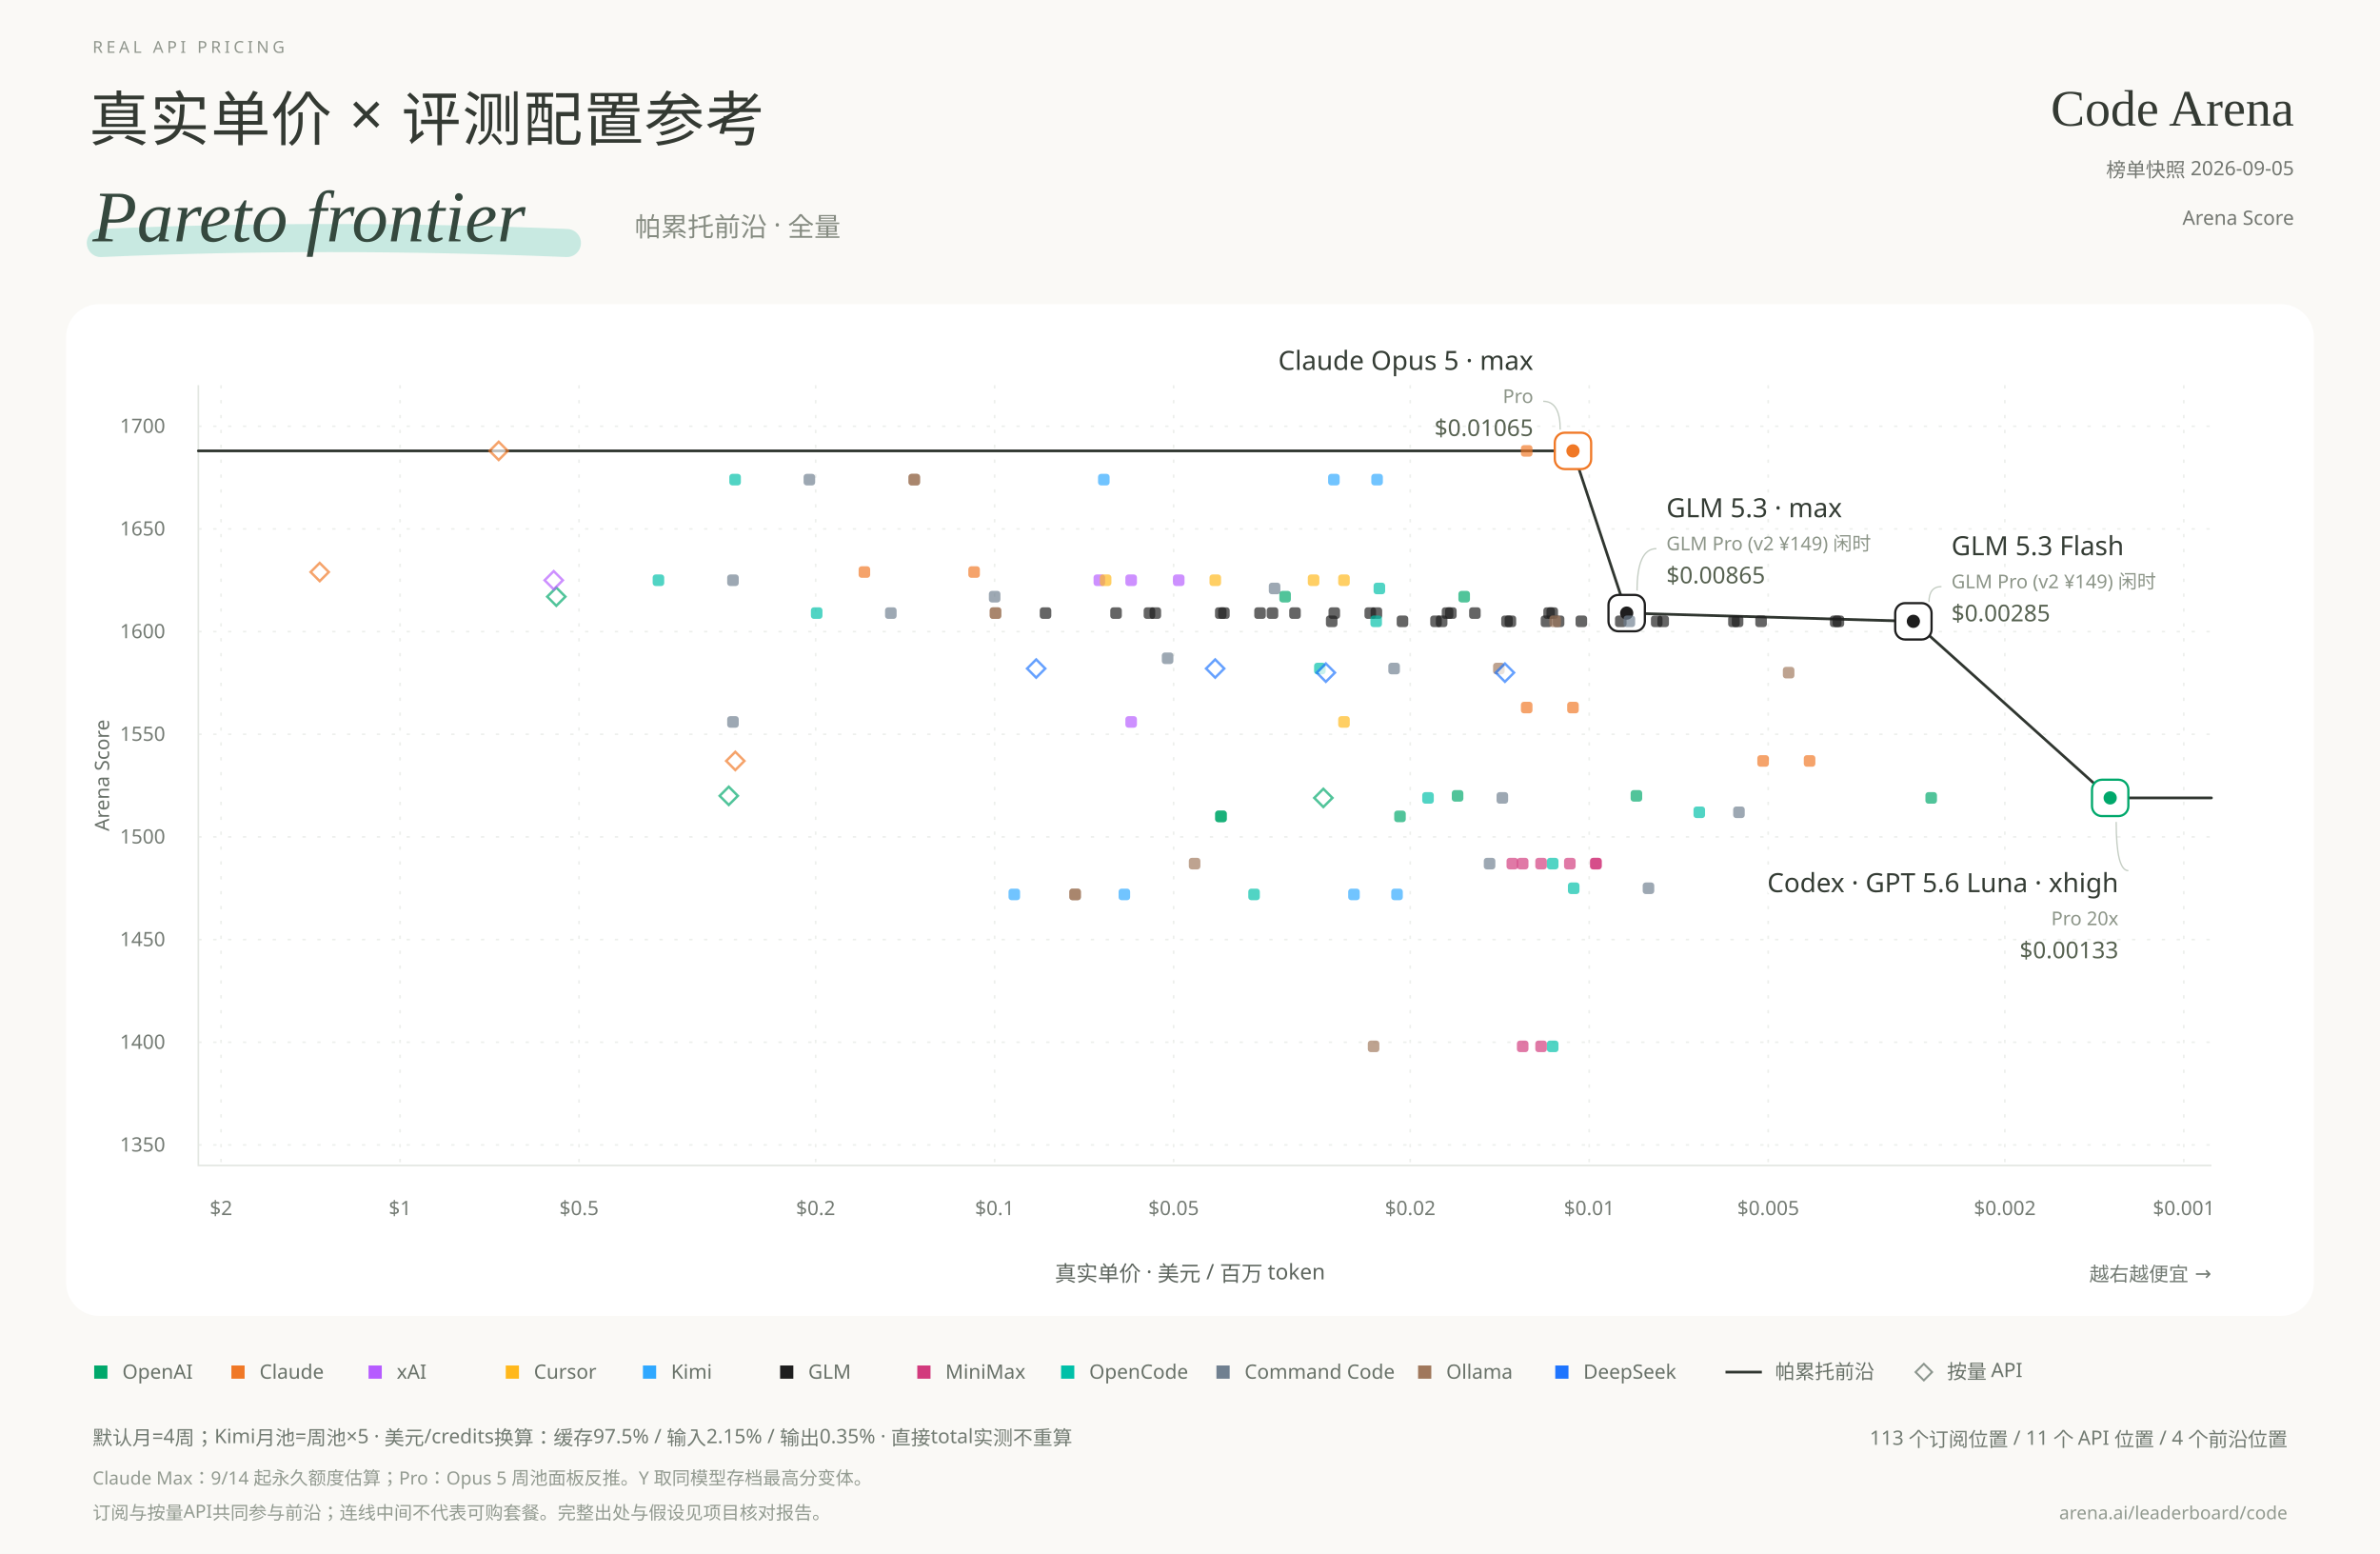
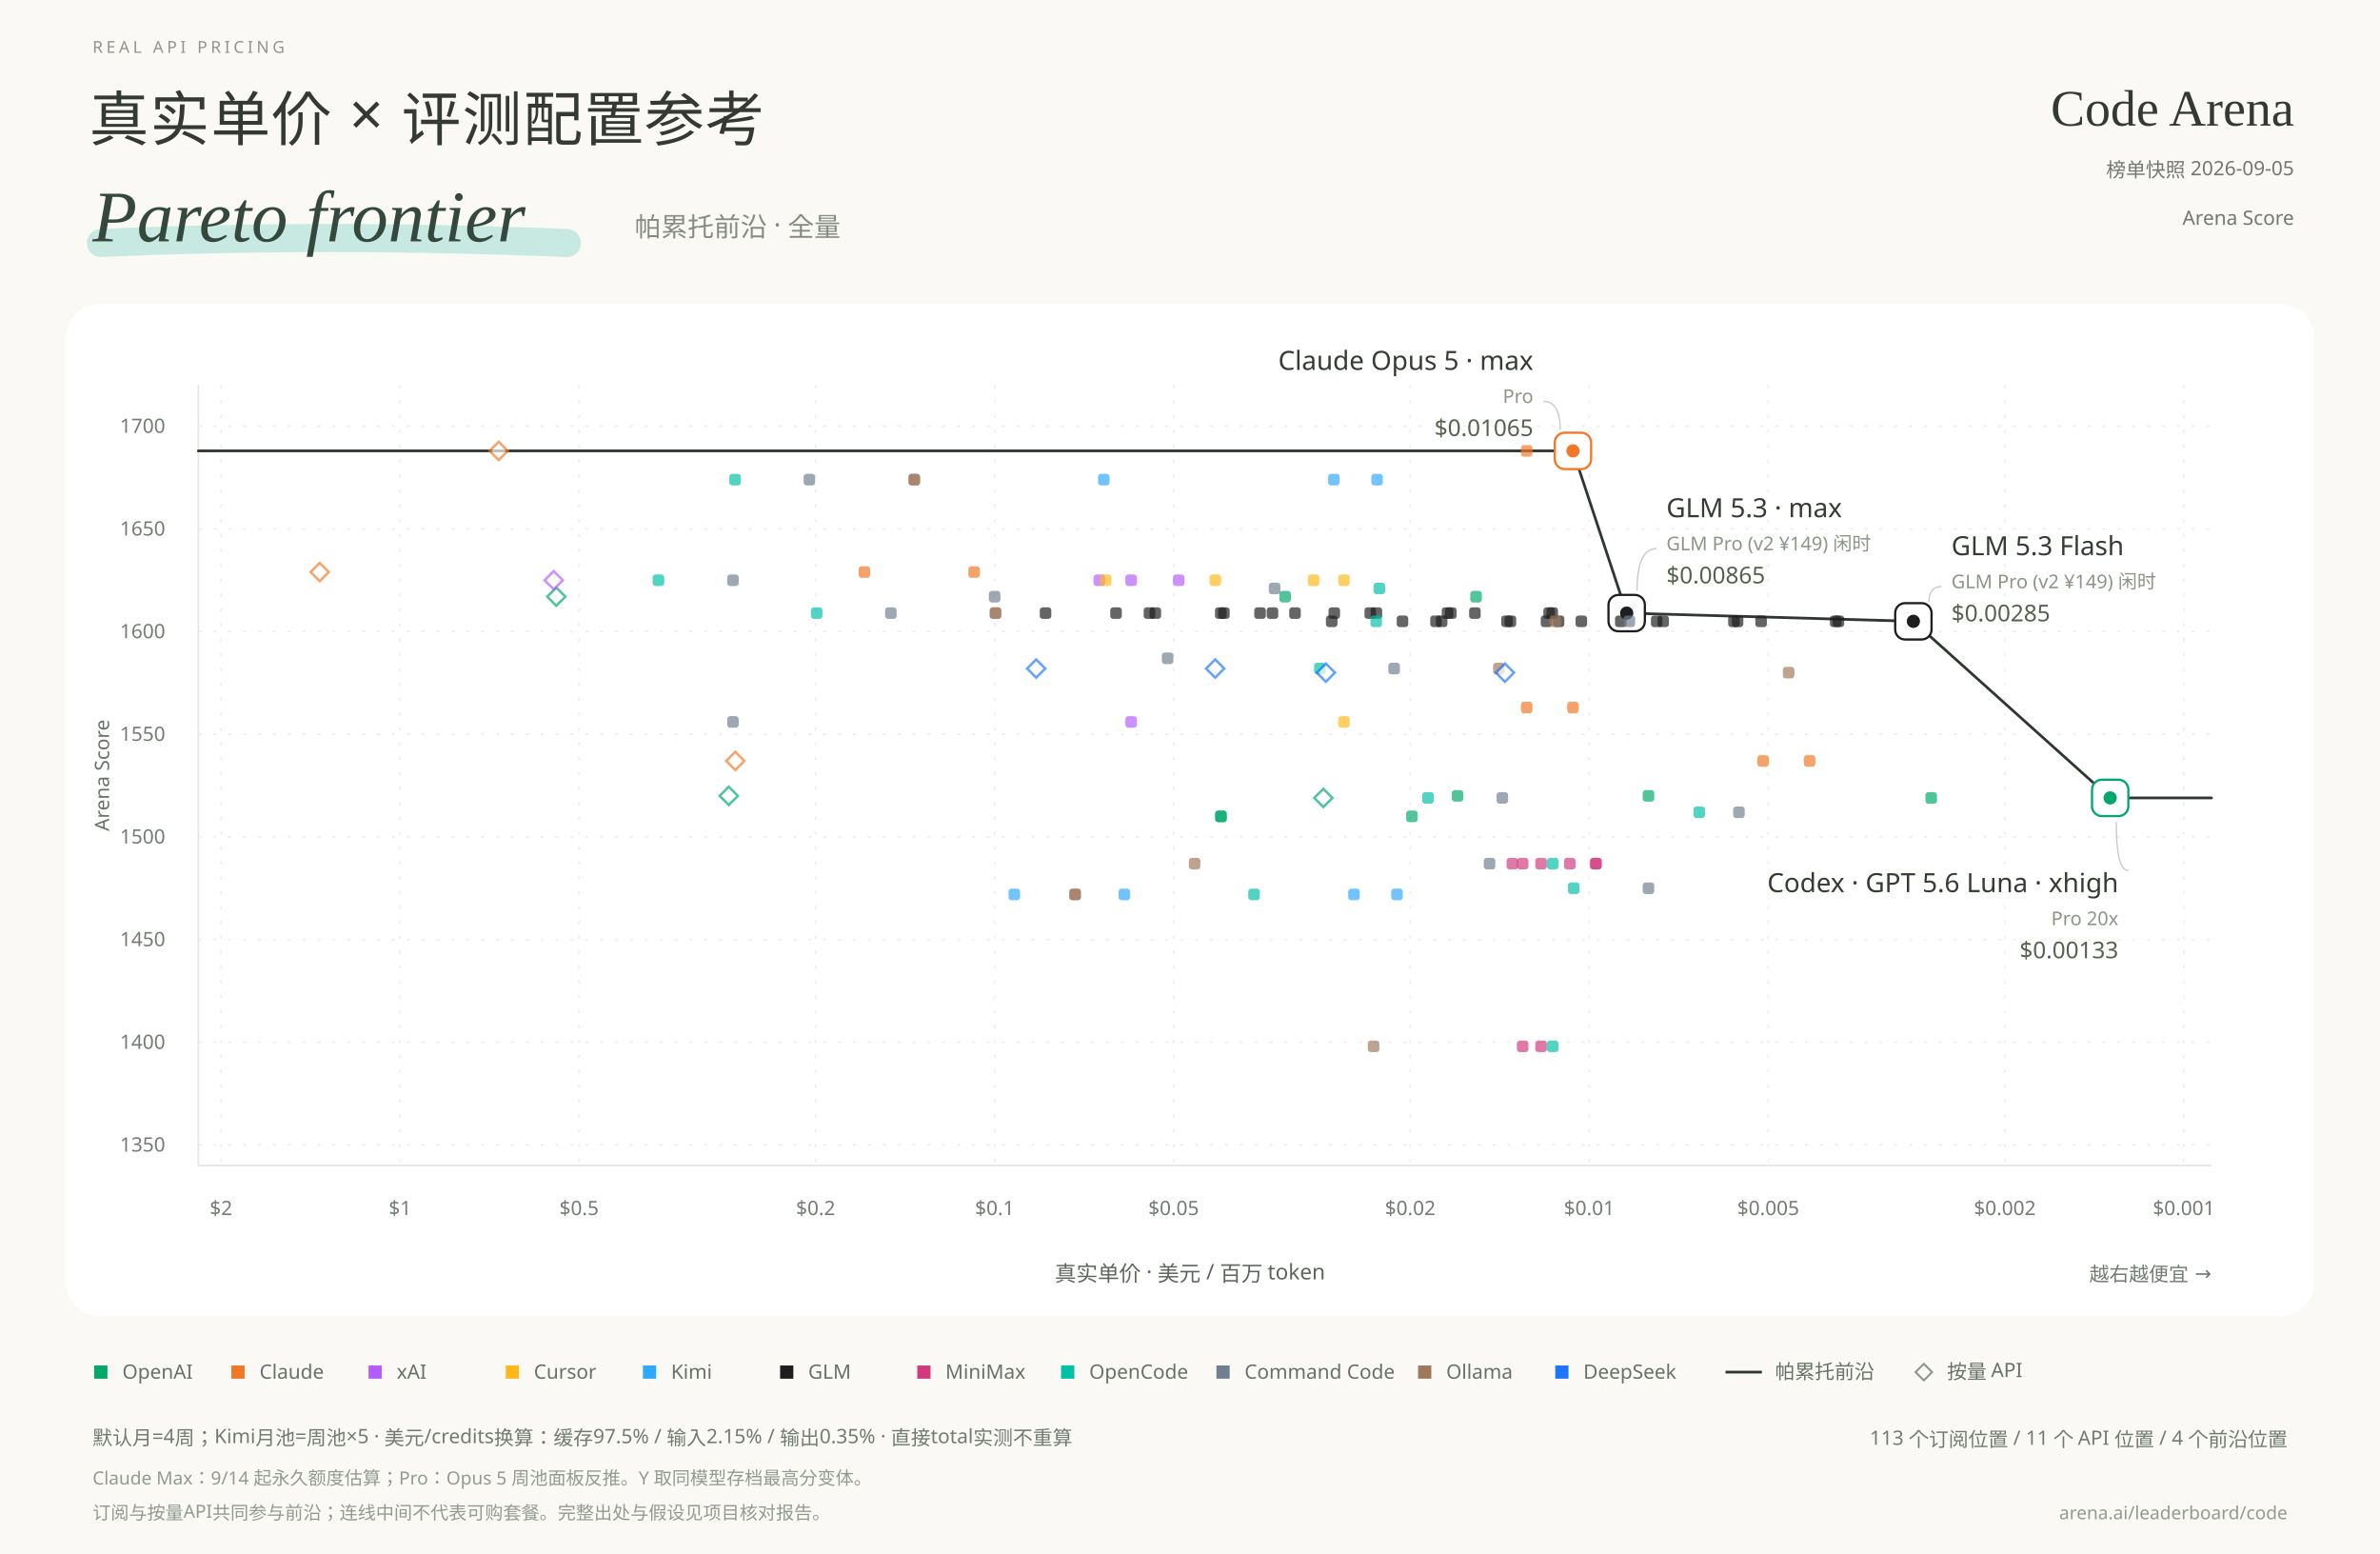
<svg xmlns="http://www.w3.org/2000/svg" width="1440" height="940" viewBox="0 0 1440 940" role="img" aria-labelledby="title desc">
  <style>text{font-family:"Microsoft YaHei","Segoe UI",sans-serif} .serif{font-family:"Times New Roman",serif} .number{font-family:"Segoe UI",sans-serif;font-variant-numeric:tabular-nums} .label-name{paint-order:stroke;stroke:#fff;stroke-width:5px;stroke-linejoin:round} .point:hover{opacity:1}</style>
  <rect width="1440" height="940" fill="#FAF9F6" />
  <text x="56.000" y="32.000" font-size="10" fill="#90968D" text-anchor="start" font-weight="400" letter-spacing="2.1">REAL API PRICING</text>
  <text x="54.000" y="85.000" font-size="36" fill="#343A33" text-anchor="start" font-weight="300" letter-spacing=".8">真实单价 × 评测配置参考</text>
  <path d="M61 147 Q197 141 343 147" stroke="#9FDDD0" stroke-width="17" stroke-linecap="round" opacity=".55" fill="none" />
  <text x="56.000" y="146.000" font-size="44" fill="#35483E" text-anchor="start" font-weight="400" class="serif" font-style="italic">Pareto frontier</text>
  <text x="384.000" y="143.000" font-size="16" fill="#858B81" text-anchor="start" font-weight="300">帕累托前沿 · 全量</text>
  <text x="1388.000" y="76.000" font-size="31" fill="#343A33" text-anchor="end" font-weight="400" class="serif">Code Arena</text>
  <text x="1388.000" y="107.000" font-size="12" fill="#737771" text-anchor="end" font-weight="400">榜单快照  2026-09-05</text>
  <text x="1388.000" y="136.000" font-size="12" fill="#737771" text-anchor="end" font-weight="400">Arena Score</text>
  <rect x="40" y="184" width="1360" height="612" rx="20" fill="#FFFFFF" />
  <path d="M1321.304 233V705" stroke="#E8EBE7" stroke-dasharray="2 7" opacity=".8" />
  <text x="1321.304" y="735.000" font-size="12" fill="#747B74" text-anchor="middle" font-weight="400" class="number">$0.001</text>
  <path d="M1213.008 233V705" stroke="#E8EBE7" stroke-dasharray="2 7" opacity=".8" />
  <text x="1213.008" y="735.000" font-size="12" fill="#747B74" text-anchor="middle" font-weight="400" class="number">$0.002</text>
  <path d="M1069.848 233V705" stroke="#E8EBE7" stroke-dasharray="2 7" opacity=".8" />
  <text x="1069.848" y="735.000" font-size="12" fill="#747B74" text-anchor="middle" font-weight="400" class="number">$0.005</text>
  <path d="M961.552 233V705" stroke="#E8EBE7" stroke-dasharray="2 7" opacity=".8" />
  <text x="961.552" y="735.000" font-size="12" fill="#747B74" text-anchor="middle" font-weight="400" class="number">$0.01</text>
  <path d="M853.255 233V705" stroke="#E8EBE7" stroke-dasharray="2 7" opacity=".8" />
  <text x="853.255" y="735.000" font-size="12" fill="#747B74" text-anchor="middle" font-weight="400" class="number">$0.02</text>
  <path d="M710.095 233V705" stroke="#E8EBE7" stroke-dasharray="2 7" opacity=".8" />
  <text x="710.095" y="735.000" font-size="12" fill="#747B74" text-anchor="middle" font-weight="400" class="number">$0.05</text>
  <path d="M601.799 233V705" stroke="#E8EBE7" stroke-dasharray="2 7" opacity=".8" />
  <text x="601.799" y="735.000" font-size="12" fill="#747B74" text-anchor="middle" font-weight="400" class="number">$0.1</text>
  <path d="M493.503 233V705" stroke="#E8EBE7" stroke-dasharray="2 7" opacity=".8" />
  <text x="493.503" y="735.000" font-size="12" fill="#747B74" text-anchor="middle" font-weight="400" class="number">$0.2</text>
  <path d="M350.343 233V705" stroke="#E8EBE7" stroke-dasharray="2 7" opacity=".8" />
  <text x="350.343" y="735.000" font-size="12" fill="#747B74" text-anchor="middle" font-weight="400" class="number">$0.5</text>
  <path d="M242.047 233V705" stroke="#E8EBE7" stroke-dasharray="2 7" opacity=".8" />
  <text x="242.047" y="735.000" font-size="12" fill="#747B74" text-anchor="middle" font-weight="400" class="number">$1</text>
  <path d="M133.751 233V705" stroke="#E8EBE7" stroke-dasharray="2 7" opacity=".8" />
  <text x="133.751" y="735.000" font-size="12" fill="#747B74" text-anchor="middle" font-weight="400" class="number">$2</text>
  <path d="M120 692.579H1338" stroke="#E8EBE7" stroke-dasharray="2 7" opacity=".8" />
  <text x="100.000" y="696.579" font-size="12" fill="#747B74" text-anchor="end" font-weight="400" class="number">1350</text>
  <path d="M120 630.474H1338" stroke="#E8EBE7" stroke-dasharray="2 7" opacity=".8" />
  <text x="100.000" y="634.474" font-size="12" fill="#747B74" text-anchor="end" font-weight="400" class="number">1400</text>
  <path d="M120 568.368H1338" stroke="#E8EBE7" stroke-dasharray="2 7" opacity=".8" />
  <text x="100.000" y="572.368" font-size="12" fill="#747B74" text-anchor="end" font-weight="400" class="number">1450</text>
  <path d="M120 506.263H1338" stroke="#E8EBE7" stroke-dasharray="2 7" opacity=".8" />
  <text x="100.000" y="510.263" font-size="12" fill="#747B74" text-anchor="end" font-weight="400" class="number">1500</text>
  <path d="M120 444.158H1338" stroke="#E8EBE7" stroke-dasharray="2 7" opacity=".8" />
  <text x="100.000" y="448.158" font-size="12" fill="#747B74" text-anchor="end" font-weight="400" class="number">1550</text>
  <path d="M120 382.053H1338" stroke="#E8EBE7" stroke-dasharray="2 7" opacity=".8" />
  <text x="100.000" y="386.053" font-size="12" fill="#747B74" text-anchor="end" font-weight="400" class="number">1600</text>
  <path d="M120 319.947H1338" stroke="#E8EBE7" stroke-dasharray="2 7" opacity=".8" />
  <text x="100.000" y="323.947" font-size="12" fill="#747B74" text-anchor="end" font-weight="400" class="number">1650</text>
  <path d="M120 257.842H1338" stroke="#E8EBE7" stroke-dasharray="2 7" opacity=".8" />
  <text x="100.000" y="261.842" font-size="12" fill="#747B74" text-anchor="end" font-weight="400" class="number">1700</text>
  <path d="M120 233V705H1338" fill="none" stroke="#E3E7E2" />
  <text x="66.000" y="469.000" font-size="12" fill="#697169" text-anchor="middle" font-weight="400" transform="rotate(-90 66 469.0)">Arena Score</text>
  <text x="720.000" y="775.000" font-size="13" fill="#5D655E" text-anchor="middle" font-weight="400">真实单价 · 美元 / 百万 token</text>
  <text x="1338.000" y="775.000" font-size="12" fill="#737B74" text-anchor="end" font-weight="400">越右越便宜 →</text>
  <path id="frontier" d="M120.000,272.747 L951.712,272.747 L984.210,370.874 L1157.672,375.842 L1276.748,482.663 L1338.000,482.663" fill="none" stroke="#303630" stroke-width="1.65" stroke-linecap="round" stroke-linejoin="round" />
  <g class="point" data-billing="subscription" data-frontier="false" data-price="0.03247" data-score="1617" data-x="777.545" data-y="360.937" transform="translate(777.545 360.937)">
    <rect x="-3.5" y="-3.5" width="7" height="7" rx="1.8" fill="#00A86B" opacity=".68" />
  </g>
-   <g class="point" data-billing="subscription" data-frontier="false" data-price="0.01623" data-score="1617" data-x="885.889" data-y="360.937" transform="translate(885.889 360.937)">
+   <g class="point" data-billing="subscription" data-frontier="false" data-price="0.0155" data-score="1617" data-x="893.079" data-y="360.937" transform="translate(893.079 360.937)">
    <rect x="-3.5" y="-3.5" width="7" height="7" rx="1.8" fill="#00A86B" opacity=".68" />
  </g>
  <g class="point" data-billing="subscription" data-frontier="false" data-price="0.00266" data-score="1519" data-x="1168.452" data-y="482.663" transform="translate(1168.452 482.663)">
    <rect x="-3.5" y="-3.5" width="7" height="7" rx="1.8" fill="#00A86B" opacity=".68" />
  </g>
  <g class="point" data-billing="subscription" data-frontier="true" data-price="0.00133" data-score="1519" data-x="1276.748" data-y="482.663" transform="translate(1276.748 482.663)">
    <rect x="-11" y="-11" width="22" height="22" rx="6" fill="#FFF" stroke="#00A86B" stroke-width="1.35" />
    <circle r="4" fill="#00A86B" />
  </g>
  <g class="point" data-billing="subscription" data-frontier="true" data-price="0.01065" data-score="1688" data-x="951.712" data-y="272.747" transform="translate(951.712 272.747)">
    <rect x="-11" y="-11" width="22" height="22" rx="6" fill="#FFF" stroke="#F07826" stroke-width="1.35" />
    <circle r="4" fill="#F07826" />
  </g>
  <g class="point" data-billing="subscription" data-frontier="false" data-price="0.01274" data-score="1688" data-x="923.717" data-y="272.747" transform="translate(923.717 272.747)">
    <rect x="-3.5" y="-3.5" width="7" height="7" rx="1.8" fill="#F07826" opacity=".68" />
  </g>
  <g class="point" data-billing="subscription" data-frontier="false" data-price="0.05894" data-score="1625" data-x="684.395" data-y="351.000" transform="translate(684.395 351.000)">
    <rect x="-3.5" y="-3.5" width="7" height="7" rx="1.8" fill="#B65CFF" opacity=".68" />
  </g>
  <g class="point" data-billing="subscription" data-frontier="false" data-price="0.04902" data-score="1625" data-x="713.188" data-y="351.000" transform="translate(713.188 351.000)">
    <rect x="-3.5" y="-3.5" width="7" height="7" rx="1.8" fill="#B65CFF" opacity=".68" />
  </g>
  <g class="point" data-billing="subscription" data-frontier="false" data-price="0.06667" data-score="1625" data-x="665.141" data-y="351.000" transform="translate(665.141 351.000)">
    <rect x="-3.5" y="-3.5" width="7" height="7" rx="1.8" fill="#B65CFF" opacity=".68" />
  </g>
  <g class="point" data-billing="subscription" data-frontier="false" data-price="0.02585" data-score="1625" data-x="813.168" data-y="351.000" transform="translate(813.168 351.000)">
    <rect x="-3.5" y="-3.5" width="7" height="7" rx="1.8" fill="#FFB81C" opacity=".68" />
  </g>
  <g class="point" data-billing="subscription" data-frontier="false" data-price="0.06506" data-score="1625" data-x="668.960" data-y="351.000" transform="translate(668.960 351.000)">
    <rect x="-3.5" y="-3.5" width="7" height="7" rx="1.8" fill="#FFB81C" opacity=".68" />
  </g>
  <g class="point" data-billing="subscription" data-frontier="false" data-price="0.04255" data-score="1625" data-x="735.303" data-y="351.000" transform="translate(735.303 351.000)">
    <rect x="-3.5" y="-3.5" width="7" height="7" rx="1.8" fill="#FFB81C" opacity=".68" />
  </g>
  <g class="point" data-billing="subscription" data-frontier="false" data-price="0.02908" data-score="1625" data-x="794.772" data-y="351.000" transform="translate(794.772 351.000)">
    <rect x="-3.5" y="-3.5" width="7" height="7" rx="1.8" fill="#FFB81C" opacity=".68" />
  </g>
  <g class="point" data-billing="subscription" data-frontier="false" data-price="0.02688" data-score="1674" data-x="807.063" data-y="290.137" transform="translate(807.063 290.137)">
    <rect x="-3.5" y="-3.5" width="7" height="7" rx="1.8" fill="#2FA8FF" opacity=".68" />
  </g>
  <g class="point" data-billing="subscription" data-frontier="false" data-price="0.06552" data-score="1674" data-x="667.859" data-y="290.137" transform="translate(667.859 290.137)">
    <rect x="-3.5" y="-3.5" width="7" height="7" rx="1.8" fill="#2FA8FF" opacity=".68" />
  </g>
  <g class="point" data-billing="subscription" data-frontier="false" data-price="0.02274" data-score="1674" data-x="833.195" data-y="290.137" transform="translate(833.195 290.137)">
    <rect x="-3.5" y="-3.5" width="7" height="7" rx="1.8" fill="#2FA8FF" opacity=".68" />
  </g>
  <g class="point" data-billing="subscription" data-frontier="false" data-price="0.02487" data-score="1472" data-x="819.206" data-y="541.042" transform="translate(819.206 541.042)">
    <rect x="-3.5" y="-3.5" width="7" height="7" rx="1.8" fill="#2FA8FF" opacity=".68" />
  </g>
  <g class="point" data-billing="subscription" data-frontier="false" data-price="0.06051" data-score="1472" data-x="680.287" data-y="541.042" transform="translate(680.287 541.042)">
    <rect x="-3.5" y="-3.5" width="7" height="7" rx="1.8" fill="#2FA8FF" opacity=".68" />
  </g>
  <g class="point" data-billing="subscription" data-frontier="false" data-price="0.09267" data-score="1472" data-x="613.693" data-y="541.042" transform="translate(613.693 541.042)">
    <rect x="-3.5" y="-3.5" width="7" height="7" rx="1.8" fill="#2FA8FF" opacity=".68" />
  </g>
  <g class="point" data-billing="subscription" data-frontier="false" data-price="0.02105" data-score="1472" data-x="845.261" data-y="541.042" transform="translate(845.261 541.042)">
    <rect x="-3.5" y="-3.5" width="7" height="7" rx="1.8" fill="#2FA8FF" opacity=".68" />
  </g>
  <g class="point" data-billing="subscription" data-frontier="false" data-price="0.08211" data-score="1609" data-x="632.595" data-y="370.874" transform="translate(632.595 370.874)">
    <rect x="-3.5" y="-3.5" width="7" height="7" rx="1.8" fill="#1E1E1E" opacity=".68" />
  </g>
  <g class="point" data-billing="subscription" data-frontier="false" data-price="0.05491" data-score="1609" data-x="695.460" data-y="370.874" transform="translate(695.460 370.874)">
    <rect x="-3.5" y="-3.5" width="7" height="7" rx="1.8" fill="#1E1E1E" opacity=".68" />
  </g>
  <g class="point" data-billing="subscription" data-frontier="false" data-price="0.04115" data-score="1609" data-x="740.531" data-y="370.874" transform="translate(740.531 370.874)">
    <rect x="-3.5" y="-3.5" width="7" height="7" rx="1.8" fill="#1E1E1E" opacity=".68" />
  </g>
  <g class="point" data-billing="subscription" data-frontier="false" data-price="0.02711" data-score="1605" data-x="805.732" data-y="375.842" transform="translate(805.732 375.842)">
    <rect x="-3.5" y="-3.5" width="7" height="7" rx="1.8" fill="#1E1E1E" opacity=".68" />
  </g>
  <g class="point" data-billing="subscription" data-frontier="false" data-price="0.0181" data-score="1605" data-x="868.851" data-y="375.842" transform="translate(868.851 375.842)">
    <rect x="-3.5" y="-3.5" width="7" height="7" rx="1.8" fill="#1E1E1E" opacity=".68" />
  </g>
  <g class="point" data-billing="subscription" data-frontier="false" data-price="0.01357" data-score="1605" data-x="913.856" data-y="375.842" transform="translate(913.856 375.842)">
    <rect x="-3.5" y="-3.5" width="7" height="7" rx="1.8" fill="#1E1E1E" opacity=".68" />
  </g>
  <g class="point" data-billing="subscription" data-frontier="false" data-price="0.0341" data-score="1609" data-x="769.892" data-y="370.874" transform="translate(769.892 370.874)">
    <rect x="-3.5" y="-3.5" width="7" height="7" rx="1.8" fill="#1E1E1E" opacity=".68" />
  </g>
  <g class="point" data-billing="subscription" data-frontier="false" data-price="0.0228" data-score="1609" data-x="832.784" data-y="370.874" transform="translate(832.784 370.874)">
    <rect x="-3.5" y="-3.5" width="7" height="7" rx="1.8" fill="#1E1E1E" opacity=".68" />
  </g>
  <g class="point" data-billing="subscription" data-frontier="false" data-price="0.01709" data-score="1609" data-x="877.822" data-y="370.874" transform="translate(877.822 370.874)">
    <rect x="-3.5" y="-3.5" width="7" height="7" rx="1.8" fill="#1E1E1E" opacity=".68" />
  </g>
  <g class="point" data-billing="subscription" data-frontier="false" data-price="0.01126" data-score="1605" data-x="943.010" data-y="375.842" transform="translate(943.010 375.842)">
    <rect x="-3.5" y="-3.5" width="7" height="7" rx="1.8" fill="#1E1E1E" opacity=".68" />
  </g>
  <g class="point" data-billing="subscription" data-frontier="false" data-price="0.00751" data-score="1605" data-x="1006.290" data-y="375.842" transform="translate(1006.290 375.842)">
    <rect x="-3.5" y="-3.5" width="7" height="7" rx="1.8" fill="#1E1E1E" opacity=".68" />
  </g>
  <g class="point" data-billing="subscription" data-frontier="false" data-price="0.00563" data-score="1605" data-x="1051.307" data-y="375.842" transform="translate(1051.307 375.842)">
    <rect x="-3.5" y="-3.5" width="7" height="7" rx="1.8" fill="#1E1E1E" opacity=".68" />
  </g>
  <g class="point" data-billing="subscription" data-frontier="false" data-price="0.06249" data-score="1609" data-x="675.257" data-y="370.874" transform="translate(675.257 370.874)">
    <rect x="-3.5" y="-3.5" width="7" height="7" rx="1.8" fill="#1E1E1E" opacity=".68" />
  </g>
  <g class="point" data-billing="subscription" data-frontier="false" data-price="0.04166" data-score="1609" data-x="738.606" data-y="370.874" transform="translate(738.606 370.874)">
    <rect x="-3.5" y="-3.5" width="7" height="7" rx="1.8" fill="#1E1E1E" opacity=".68" />
  </g>
  <g class="point" data-billing="subscription" data-frontier="false" data-price="0.03125" data-score="1609" data-x="783.528" data-y="370.874" transform="translate(783.528 370.874)">
    <rect x="-3.5" y="-3.5" width="7" height="7" rx="1.8" fill="#1E1E1E" opacity=".68" />
  </g>
  <g class="point" data-billing="subscription" data-frontier="false" data-price="0.02061" data-score="1605" data-x="848.561" data-y="375.842" transform="translate(848.561 375.842)">
    <rect x="-3.5" y="-3.5" width="7" height="7" rx="1.8" fill="#1E1E1E" opacity=".68" />
  </g>
  <g class="point" data-billing="subscription" data-frontier="false" data-price="0.01375" data-score="1605" data-x="911.797" data-y="375.842" transform="translate(911.797 375.842)">
    <rect x="-3.5" y="-3.5" width="7" height="7" rx="1.8" fill="#1E1E1E" opacity=".68" />
  </g>
  <g class="point" data-billing="subscription" data-frontier="false" data-price="0.01031" data-score="1605" data-x="956.782" data-y="375.842" transform="translate(956.782 375.842)">
    <rect x="-3.5" y="-3.5" width="7" height="7" rx="1.8" fill="#1E1E1E" opacity=".68" />
  </g>
  <g class="point" data-billing="subscription" data-frontier="false" data-price="0.01731" data-score="1609" data-x="875.824" data-y="370.874" transform="translate(875.824 370.874)">
    <rect x="-3.5" y="-3.5" width="7" height="7" rx="1.8" fill="#1E1E1E" opacity=".68" />
  </g>
  <g class="point" data-billing="subscription" data-frontier="false" data-price="0.01154" data-score="1609" data-x="939.173" data-y="370.874" transform="translate(939.173 370.874)">
    <rect x="-3.5" y="-3.5" width="7" height="7" rx="1.8" fill="#1E1E1E" opacity=".68" />
  </g>
  <g class="point" data-billing="subscription" data-frontier="true" data-price="0.00865" data-score="1609" data-x="984.210" data-y="370.874" transform="translate(984.210 370.874)">
    <rect x="-11" y="-11" width="22" height="22" rx="6" fill="#FFF" stroke="#1E1E1E" stroke-width="1.35" />
    <circle r="4" fill="#1E1E1E" />
  </g>
  <g class="point" data-billing="subscription" data-frontier="false" data-price="0.00571" data-score="1605" data-x="1049.102" data-y="375.842" transform="translate(1049.102 375.842)">
    <rect x="-3.5" y="-3.5" width="7" height="7" rx="1.8" fill="#1E1E1E" opacity=".68" />
  </g>
  <g class="point" data-billing="subscription" data-frontier="false" data-price="0.00381" data-score="1605" data-x="1112.315" data-y="375.842" transform="translate(1112.315 375.842)">
    <rect x="-3.5" y="-3.5" width="7" height="7" rx="1.8" fill="#1E1E1E" opacity=".68" />
  </g>
  <g class="point" data-billing="subscription" data-frontier="true" data-price="0.00285" data-score="1605" data-x="1157.672" data-y="375.842" transform="translate(1157.672 375.842)">
    <rect x="-11" y="-11" width="22" height="22" rx="6" fill="#FFF" stroke="#1E1E1E" stroke-width="1.35" />
    <circle r="4" fill="#1E1E1E" />
  </g>
  <g class="point" data-billing="subscription" data-frontier="false" data-price="0.05367" data-score="1609" data-x="699.029" data-y="370.874" transform="translate(699.029 370.874)">
    <rect x="-3.5" y="-3.5" width="7" height="7" rx="1.8" fill="#1E1E1E" opacity=".68" />
  </g>
  <g class="point" data-billing="subscription" data-frontier="false" data-price="0.03578" data-score="1609" data-x="762.378" data-y="370.874" transform="translate(762.378 370.874)">
    <rect x="-3.5" y="-3.5" width="7" height="7" rx="1.8" fill="#1E1E1E" opacity=".68" />
  </g>
  <g class="point" data-billing="subscription" data-frontier="false" data-price="0.02684" data-score="1609" data-x="807.296" data-y="370.874" transform="translate(807.296 370.874)">
    <rect x="-3.5" y="-3.5" width="7" height="7" rx="1.8" fill="#1E1E1E" opacity=".68" />
  </g>
  <g class="point" data-billing="subscription" data-frontier="false" data-price="0.01771" data-score="1605" data-x="872.254" data-y="375.842" transform="translate(872.254 375.842)">
    <rect x="-3.5" y="-3.5" width="7" height="7" rx="1.8" fill="#1E1E1E" opacity=".68" />
  </g>
  <g class="point" data-billing="subscription" data-frontier="false" data-price="0.0118" data-score="1605" data-x="935.692" data-y="375.842" transform="translate(935.692 375.842)">
    <rect x="-3.5" y="-3.5" width="7" height="7" rx="1.8" fill="#1E1E1E" opacity=".68" />
  </g>
  <g class="point" data-billing="subscription" data-frontier="false" data-price="0.00885" data-score="1605" data-x="980.639" data-y="375.842" transform="translate(980.639 375.842)">
    <rect x="-3.5" y="-3.5" width="7" height="7" rx="1.8" fill="#1E1E1E" opacity=".68" />
  </g>
  <g class="point" data-billing="subscription" data-frontier="false" data-price="0.02335" data-score="1609" data-x="829.059" data-y="370.874" transform="translate(829.059 370.874)">
    <rect x="-3.5" y="-3.5" width="7" height="7" rx="1.8" fill="#1E1E1E" opacity=".68" />
  </g>
  <g class="point" data-billing="subscription" data-frontier="false" data-price="0.01557" data-score="1609" data-x="892.375" data-y="370.874" transform="translate(892.375 370.874)">
    <rect x="-3.5" y="-3.5" width="7" height="7" rx="1.8" fill="#1E1E1E" opacity=".68" />
  </g>
  <g class="point" data-billing="subscription" data-frontier="false" data-price="0.01168" data-score="1609" data-x="937.289" data-y="370.874" transform="translate(937.289 370.874)">
    <rect x="-3.5" y="-3.5" width="7" height="7" rx="1.8" fill="#1E1E1E" opacity=".68" />
  </g>
  <g class="point" data-billing="subscription" data-frontier="false" data-price="0.0077" data-score="1605" data-x="1002.387" data-y="375.842" transform="translate(1002.387 375.842)">
    <rect x="-3.5" y="-3.5" width="7" height="7" rx="1.8" fill="#1E1E1E" opacity=".68" />
  </g>
  <g class="point" data-billing="subscription" data-frontier="false" data-price="0.00514" data-score="1605" data-x="1065.533" data-y="375.842" transform="translate(1065.533 375.842)">
    <rect x="-3.5" y="-3.5" width="7" height="7" rx="1.8" fill="#1E1E1E" opacity=".68" />
  </g>
  <g class="point" data-billing="subscription" data-frontier="false" data-price="0.00385" data-score="1605" data-x="1110.683" data-y="375.842" transform="translate(1110.683 375.842)">
    <rect x="-3.5" y="-3.5" width="7" height="7" rx="1.8" fill="#1E1E1E" opacity=".68" />
  </g>
  <g class="point" data-billing="subscription" data-frontier="false" data-price="0.01205" data-score="1487" data-x="932.416" data-y="522.411" transform="translate(932.416 522.411)">
    <rect x="-3.5" y="-3.5" width="7" height="7" rx="1.8" fill="#D23A7D" opacity=".68" />
  </g>
  <g class="point" data-billing="subscription" data-frontier="false" data-price="0.00975" data-score="1487" data-x="965.507" data-y="522.411" transform="translate(965.507 522.411)">
    <rect x="-3.5" y="-3.5" width="7" height="7" rx="1.8" fill="#D23A7D" opacity=".68" />
  </g>
  <g class="point" data-billing="subscription" data-frontier="false" data-price="0.00974" data-score="1487" data-x="965.667" data-y="522.411" transform="translate(965.667 522.411)">
    <rect x="-3.5" y="-3.5" width="7" height="7" rx="1.8" fill="#D23A7D" opacity=".68" />
  </g>
  <g class="point" data-billing="subscription" data-frontier="false" data-price="0.01294" data-score="1487" data-x="921.283" data-y="522.411" transform="translate(921.283 522.411)">
    <rect x="-3.5" y="-3.5" width="7" height="7" rx="1.8" fill="#D23A7D" opacity=".68" />
  </g>
  <g class="point" data-billing="subscription" data-frontier="false" data-price="0.01078" data-score="1487" data-x="949.817" data-y="522.411" transform="translate(949.817 522.411)">
    <rect x="-3.5" y="-3.5" width="7" height="7" rx="1.8" fill="#D23A7D" opacity=".68" />
  </g>
  <g class="point" data-billing="subscription" data-frontier="false" data-price="0.01347" data-score="1487" data-x="915.011" data-y="522.411" transform="translate(915.011 522.411)">
    <rect x="-3.5" y="-3.5" width="7" height="7" rx="1.8" fill="#D23A7D" opacity=".68" />
  </g>
  <g class="point" data-billing="subscription" data-frontier="false" data-price="0.36765" data-score="1625" data-x="398.383" data-y="351.000" transform="translate(398.383 351.000)">
    <rect x="-3.5" y="-3.5" width="7" height="7" rx="1.8" fill="#00C0A8" opacity=".68" />
  </g>
  <g class="point" data-billing="subscription" data-frontier="false" data-price="0.01867" data-score="1519" data-x="864.007" data-y="482.663" transform="translate(864.007 482.663)">
    <rect x="-3.5" y="-3.5" width="7" height="7" rx="1.8" fill="#00C0A8" opacity=".68" />
  </g>
  <g class="point" data-billing="subscription" data-frontier="false" data-price="0.02282" data-score="1605" data-x="832.647" data-y="375.842" transform="translate(832.647 375.842)">
    <rect x="-3.5" y="-3.5" width="7" height="7" rx="1.8" fill="#00C0A8" opacity=".68" />
  </g>
  <g class="point" data-billing="subscription" data-frontier="false" data-price="0.1992" data-score="1609" data-x="494.129" data-y="370.874" transform="translate(494.129 370.874)">
    <rect x="-3.5" y="-3.5" width="7" height="7" rx="1.8" fill="#00C0A8" opacity=".68" />
  </g>
  <g class="point" data-billing="subscription" data-frontier="false" data-price="0.27322" data-score="1674" data-x="444.763" data-y="290.137" transform="translate(444.763 290.137)">
    <rect x="-3.5" y="-3.5" width="7" height="7" rx="1.8" fill="#00C0A8" opacity=".68" />
  </g>
  <g class="point" data-billing="subscription" data-frontier="false" data-price="0.03662" data-score="1472" data-x="758.753" data-y="541.042" transform="translate(758.753 541.042)">
    <rect x="-3.5" y="-3.5" width="7" height="7" rx="1.8" fill="#00C0A8" opacity=".68" />
  </g>
  <g class="point" data-billing="subscription" data-frontier="false" data-price="0.01062" data-score="1475" data-x="952.153" data-y="537.316" transform="translate(952.153 537.316)">
    <rect x="-3.5" y="-3.5" width="7" height="7" rx="1.8" fill="#00C0A8" opacity=".68" />
  </g>
  <g class="point" data-billing="subscription" data-frontier="false" data-price="0.01152" data-score="1487" data-x="939.444" data-y="522.411" transform="translate(939.444 522.411)">
    <rect x="-3.5" y="-3.5" width="7" height="7" rx="1.8" fill="#00C0A8" opacity=".68" />
  </g>
  <g class="point" data-billing="subscription" data-frontier="false" data-price="0.01152" data-score="1398" data-x="939.444" data-y="632.958" transform="translate(939.444 632.958)">
    <rect x="-3.5" y="-3.5" width="7" height="7" rx="1.8" fill="#00C0A8" opacity=".68" />
  </g>
  <g class="point" data-billing="subscription" data-frontier="false" data-price="0.02838" data-score="1582" data-x="798.579" data-y="404.411" transform="translate(798.579 404.411)">
    <rect x="-3.5" y="-3.5" width="7" height="7" rx="1.8" fill="#00C0A8" opacity=".68" />
  </g>
  <g class="point" data-billing="subscription" data-frontier="false" data-price="0.02254" data-score="1621" data-x="834.576" data-y="355.968" transform="translate(834.576 355.968)">
    <rect x="-3.5" y="-3.5" width="7" height="7" rx="1.8" fill="#00C0A8" opacity=".68" />
  </g>
  <g class="point" data-billing="subscription" data-frontier="false" data-price="0.00653" data-score="1512" data-x="1028.137" data-y="491.358" transform="translate(1028.137 491.358)">
    <rect x="-3.5" y="-3.5" width="7" height="7" rx="1.8" fill="#00C0A8" opacity=".68" />
  </g>
  <g class="point" data-billing="subscription" data-frontier="false" data-price="0.1" data-score="1617" data-x="601.799" data-y="360.937" transform="translate(601.799 360.937)">
    <rect x="-3.5" y="-3.5" width="7" height="7" rx="1.8" fill="#708090" opacity=".68" />
  </g>
  <g class="point" data-billing="subscription" data-frontier="false" data-price="0.0056" data-score="1512" data-x="1052.141" data-y="491.358" transform="translate(1052.141 491.358)">
    <rect x="-3.5" y="-3.5" width="7" height="7" rx="1.8" fill="#708090" opacity=".68" />
  </g>
  <g class="point" data-billing="subscription" data-frontier="false" data-price="0.01471" data-score="1487" data-x="901.253" data-y="522.411" transform="translate(901.253 522.411)">
    <rect x="-3.5" y="-3.5" width="7" height="7" rx="1.8" fill="#708090" opacity=".68" />
  </g>
  <g class="point" data-billing="subscription" data-frontier="false" data-price="0.00856" data-score="1605" data-x="985.844" data-y="375.842" transform="translate(985.844 375.842)">
    <rect x="-3.5" y="-3.5" width="7" height="7" rx="1.8" fill="#708090" opacity=".68" />
  </g>
  <g class="point" data-billing="subscription" data-frontier="false" data-price="0.02129" data-score="1582" data-x="843.490" data-y="404.411" transform="translate(843.490 404.411)">
    <rect x="-3.5" y="-3.5" width="7" height="7" rx="1.8" fill="#708090" opacity=".68" />
  </g>
  <g class="point" data-billing="subscription" data-frontier="false" data-price="0.014" data-score="1519" data-x="908.982" data-y="482.663" transform="translate(908.982 482.663)">
    <rect x="-3.5" y="-3.5" width="7" height="7" rx="1.8" fill="#708090" opacity=".68" />
  </g>
  <g class="point" data-billing="subscription" data-frontier="false" data-price="0.00795" data-score="1475" data-x="997.395" data-y="537.316" transform="translate(997.395 537.316)">
    <rect x="-3.5" y="-3.5" width="7" height="7" rx="1.8" fill="#708090" opacity=".68" />
  </g>
  <g class="point" data-billing="subscription" data-frontier="false" data-price="0.03382" data-score="1621" data-x="771.180" data-y="355.968" transform="translate(771.180 355.968)">
    <rect x="-3.5" y="-3.5" width="7" height="7" rx="1.8" fill="#708090" opacity=".68" />
  </g>
  <g class="point" data-billing="subscription" data-frontier="false" data-price="0.14948" data-score="1609" data-x="538.993" data-y="370.874" transform="translate(538.993 370.874)">
    <rect x="-3.5" y="-3.5" width="7" height="7" rx="1.8" fill="#708090" opacity=".68" />
  </g>
  <g class="point" data-billing="subscription" data-frontier="false" data-price="0.20492" data-score="1674" data-x="489.706" data-y="290.137" transform="translate(489.706 290.137)">
    <rect x="-3.5" y="-3.5" width="7" height="7" rx="1.8" fill="#708090" opacity=".68" />
  </g>
  <g class="point" data-billing="subscription" data-frontier="false" data-price="0.27548" data-score="1556" data-x="443.476" data-y="436.705" transform="translate(443.476 436.705)">
    <rect x="-3.5" y="-3.5" width="7" height="7" rx="1.8" fill="#708090" opacity=".68" />
  </g>
  <g class="point" data-billing="subscription" data-frontier="false" data-price="0.27548" data-score="1625" data-x="443.476" data-y="351.000" transform="translate(443.476 351.000)">
    <rect x="-3.5" y="-3.5" width="7" height="7" rx="1.8" fill="#708090" opacity=".68" />
  </g>
  <g class="point" data-billing="subscription" data-frontier="false" data-price="0.05118" data-score="1587" data-x="706.451" data-y="398.200" transform="translate(706.451 398.200)">
    <rect x="-3.5" y="-3.5" width="7" height="7" rx="1.8" fill="#708090" opacity=".68" />
  </g>
  <g class="point" data-billing="subscription" data-frontier="false" data-price="0.00462" data-score="1580" data-x="1082.197" data-y="406.895" transform="translate(1082.197 406.895)">
    <rect x="-3.5" y="-3.5" width="7" height="7" rx="1.8" fill="#A0785C" opacity=".68" />
  </g>
  <g class="point" data-billing="subscription" data-frontier="false" data-price="0.01419" data-score="1582" data-x="906.876" data-y="404.411" transform="translate(906.876 404.411)">
    <rect x="-3.5" y="-3.5" width="7" height="7" rx="1.8" fill="#A0785C" opacity=".68" />
  </g>
  <g class="point" data-billing="subscription" data-frontier="false" data-price="0.09965" data-score="1609" data-x="602.347" data-y="370.874" transform="translate(602.347 370.874)">
    <rect x="-3.5" y="-3.5" width="7" height="7" rx="1.8" fill="#A0785C" opacity=".68" />
  </g>
  <g class="point" data-billing="subscription" data-frontier="false" data-price="0.01141" data-score="1605" data-x="940.943" data-y="375.842" transform="translate(940.943 375.842)">
    <rect x="-3.5" y="-3.5" width="7" height="7" rx="1.8" fill="#A0785C" opacity=".68" />
  </g>
  <g class="point" data-billing="subscription" data-frontier="false" data-price="0.13652" data-score="1674" data-x="553.162" data-y="290.137" transform="translate(553.162 290.137)">
    <rect x="-3.5" y="-3.5" width="7" height="7" rx="1.8" fill="#A0785C" opacity=".68" />
  </g>
  <g class="point" data-billing="subscription" data-frontier="false" data-price="0.07323" data-score="1472" data-x="650.478" data-y="541.042" transform="translate(650.478 541.042)">
    <rect x="-3.5" y="-3.5" width="7" height="7" rx="1.8" fill="#A0785C" opacity=".68" />
  </g>
  <g class="point" data-billing="subscription" data-frontier="false" data-price="0.0461" data-score="1487" data-x="722.784" data-y="522.411" transform="translate(722.784 522.411)">
    <rect x="-3.5" y="-3.5" width="7" height="7" rx="1.8" fill="#A0785C" opacity=".68" />
  </g>
  <g class="point" data-billing="subscription" data-frontier="false" data-price="0.02305" data-score="1398" data-x="831.080" data-y="632.958" transform="translate(831.080 632.958)">
    <rect x="-3.5" y="-3.5" width="7" height="7" rx="1.8" fill="#A0785C" opacity=".68" />
  </g>
  <g class="point" data-billing="subscription" data-frontier="false" data-price="0.09967" data-score="1609" data-x="602.316" data-y="370.874" transform="translate(602.316 370.874)">
    <rect x="-3.5" y="-3.5" width="7" height="7" rx="1.8" fill="#A0785C" opacity=".68" />
  </g>
  <g class="point" data-billing="subscription" data-frontier="false" data-price="0.1365" data-score="1674" data-x="553.185" data-y="290.137" transform="translate(553.185 290.137)">
    <rect x="-3.5" y="-3.5" width="7" height="7" rx="1.8" fill="#A0785C" opacity=".68" />
  </g>
  <g class="point" data-billing="subscription" data-frontier="false" data-price="0.07322" data-score="1472" data-x="650.499" data-y="541.042" transform="translate(650.499 541.042)">
    <rect x="-3.5" y="-3.5" width="7" height="7" rx="1.8" fill="#A0785C" opacity=".68" />
  </g>
  <g class="point" data-billing="subscription" data-frontier="false" data-price="0.01665" data-score="1520" data-x="881.897" data-y="481.421" transform="translate(881.897 481.421)">
    <rect x="-3.5" y="-3.5" width="7" height="7" rx="1.8" fill="#00A86B" opacity=".68" />
  </g>
  <g class="point" data-billing="subscription" data-frontier="false" data-price="0.04162" data-score="1510" data-x="738.756" data-y="493.842" transform="translate(738.756 493.842)">
    <rect x="-3.5" y="-3.5" width="7" height="7" rx="1.8" fill="#00A86B" opacity=".68" />
  </g>
  <g class="point" data-billing="subscription" data-frontier="false" data-price="0.04163" data-score="1510" data-x="738.719" data-y="493.842" transform="translate(738.719 493.842)">
    <rect x="-3.5" y="-3.5" width="7" height="7" rx="1.8" fill="#00A86B" opacity=".68" />
  </g>
-   <g class="point" data-billing="subscription" data-frontier="false" data-price="0.00833" data-score="1520" data-x="990.100" data-y="481.421" transform="translate(990.100 481.421)">
-     <rect x="-3.5" y="-3.5" width="7" height="7" rx="1.8" fill="#00A86B" opacity=".68" />
-   </g>
-   <g class="point" data-billing="subscription" data-frontier="false" data-price="0.02081" data-score="1510" data-x="847.052" data-y="493.842" transform="translate(847.052 493.842)">
+   <g class="point" data-billing="subscription" data-frontier="false" data-price="0.00795" data-score="1520" data-x="997.395" data-y="481.421" transform="translate(997.395 481.421)">
+     <rect x="-3.5" y="-3.5" width="7" height="7" rx="1.8" fill="#00A86B" opacity=".68" />
+   </g>
+   <g class="point" data-billing="subscription" data-frontier="false" data-price="0.01987" data-score="1510" data-x="854.274" data-y="493.842" transform="translate(854.274 493.842)">
    <rect x="-3.5" y="-3.5" width="7" height="7" rx="1.8" fill="#00A86B" opacity=".68" />
  </g>
  <g class="point" data-billing="subscription" data-frontier="false" data-price="0.00426" data-score="1537" data-x="1094.872" data-y="460.305" transform="translate(1094.872 460.305)">
    <rect x="-3.5" y="-3.5" width="7" height="7" rx="1.8" fill="#F07826" opacity=".68" />
  </g>
  <g class="point" data-billing="subscription" data-frontier="false" data-price="0.01065" data-score="1563" data-x="951.712" data-y="428.011" transform="translate(951.712 428.011)">
    <rect x="-3.5" y="-3.5" width="7" height="7" rx="1.8" fill="#F07826" opacity=".68" />
  </g>
  <g class="point" data-billing="subscription" data-frontier="false" data-price="0.0051" data-score="1537" data-x="1066.754" data-y="460.305" transform="translate(1066.754 460.305)">
    <rect x="-3.5" y="-3.5" width="7" height="7" rx="1.8" fill="#F07826" opacity=".68" />
  </g>
  <g class="point" data-billing="subscription" data-frontier="false" data-price="0.01274" data-score="1563" data-x="923.717" data-y="428.011" transform="translate(923.717 428.011)">
    <rect x="-3.5" y="-3.5" width="7" height="7" rx="1.8" fill="#F07826" opacity=".68" />
  </g>
  <g class="point" data-billing="subscription" data-frontier="false" data-price="0.1656" data-score="1629" data-x="522.992" data-y="346.032" transform="translate(522.992 346.032)">
    <rect x="-3.5" y="-3.5" width="7" height="7" rx="1.8" fill="#F07826" opacity=".68" />
  </g>
  <g class="point" data-billing="subscription" data-frontier="false" data-price="0.10828" data-score="1629" data-x="589.370" data-y="346.032" transform="translate(589.370 346.032)">
    <rect x="-3.5" y="-3.5" width="7" height="7" rx="1.8" fill="#F07826" opacity=".68" />
  </g>
  <g class="point" data-billing="subscription" data-frontier="false" data-price="0.02585" data-score="1556" data-x="813.168" data-y="436.705" transform="translate(813.168 436.705)">
    <rect x="-3.5" y="-3.5" width="7" height="7" rx="1.8" fill="#FFB81C" opacity=".68" />
  </g>
  <g class="point" data-billing="subscription" data-frontier="false" data-price="0.05894" data-score="1556" data-x="684.395" data-y="436.705" transform="translate(684.395 436.705)">
    <rect x="-3.5" y="-3.5" width="7" height="7" rx="1.8" fill="#B65CFF" opacity=".68" />
  </g>
  <g class="point" data-billing="subscription" data-frontier="false" data-price="0.01205" data-score="1398" data-x="932.416" data-y="632.958" transform="translate(932.416 632.958)">
    <rect x="-3.5" y="-3.5" width="7" height="7" rx="1.8" fill="#D23A7D" opacity=".68" />
  </g>
  <g class="point" data-billing="subscription" data-frontier="false" data-price="0.01294" data-score="1398" data-x="921.283" data-y="632.958" transform="translate(921.283 632.958)">
    <rect x="-3.5" y="-3.5" width="7" height="7" rx="1.8" fill="#D23A7D" opacity=".68" />
  </g>
  <g class="point" data-billing="metered" data-frontier="false" data-price="0.01386" data-score="1580" data-x="910.552" data-y="406.895" transform="translate(910.552 406.895)">
    <path d="M0 -5.5L5.5 0 0 5.5 -5.5 0Z" fill="white" stroke="#1F75FE" stroke-width="1.5" opacity=".68" />
  </g>
  <g class="point" data-billing="metered" data-frontier="false" data-price="0.02773" data-score="1580" data-x="802.199" data-y="406.895" transform="translate(802.199 406.895)">
    <path d="M0 -5.5L5.5 0 0 5.5 -5.5 0Z" fill="white" stroke="#1F75FE" stroke-width="1.5" opacity=".68" />
  </g>
  <g class="point" data-billing="metered" data-frontier="false" data-price="0.04257" data-score="1582" data-x="735.230" data-y="404.411" transform="translate(735.230 404.411)">
    <path d="M0 -5.5L5.5 0 0 5.5 -5.5 0Z" fill="white" stroke="#1F75FE" stroke-width="1.5" opacity=".68" />
  </g>
  <g class="point" data-billing="metered" data-frontier="false" data-price="0.08514" data-score="1582" data-x="626.934" data-y="404.411" transform="translate(626.934 404.411)">
    <path d="M0 -5.5L5.5 0 0 5.5 -5.5 0Z" fill="white" stroke="#1F75FE" stroke-width="1.5" opacity=".68" />
  </g>
  <g class="point" data-billing="metered" data-frontier="false" data-price="0.546" data-score="1617" data-x="336.592" data-y="360.937" transform="translate(336.592 360.937)">
    <path d="M0 -5.5L5.5 0 0 5.5 -5.5 0Z" fill="white" stroke="#00A86B" stroke-width="1.5" opacity=".68" />
  </g>
  <g class="point" data-billing="metered" data-frontier="false" data-price="0.5515" data-score="1625" data-x="335.027" data-y="351.000" transform="translate(335.027 351.000)">
    <path d="M0 -5.5L5.5 0 0 5.5 -5.5 0Z" fill="white" stroke="#B65CFF" stroke-width="1.5" opacity=".68" />
  </g>
  <g class="point" data-billing="metered" data-frontier="false" data-price="0.6825" data-score="1688" data-x="301.729" data-y="272.747" transform="translate(301.729 272.747)">
    <path d="M0 -5.5L5.5 0 0 5.5 -5.5 0Z" fill="white" stroke="#F07826" stroke-width="1.5" opacity=".68" />
  </g>
  <g class="point" data-billing="metered" data-frontier="false" data-price="0.273" data-score="1537" data-x="444.889" data-y="460.305" transform="translate(444.889 460.305)">
    <path d="M0 -5.5L5.5 0 0 5.5 -5.5 0Z" fill="white" stroke="#F07826" stroke-width="1.5" opacity=".68" />
  </g>
  <g class="point" data-billing="metered" data-frontier="false" data-price="1.365" data-score="1629" data-x="193.433" data-y="346.032" transform="translate(193.433 346.032)">
    <path d="M0 -5.5L5.5 0 0 5.5 -5.5 0Z" fill="white" stroke="#F07826" stroke-width="1.5" opacity=".68" />
  </g>
  <g class="point" data-billing="metered" data-frontier="false" data-price="0.28" data-score="1520" data-x="440.933" data-y="481.421" transform="translate(440.933 481.421)">
    <path d="M0 -5.5L5.5 0 0 5.5 -5.5 0Z" fill="white" stroke="#00A86B" stroke-width="1.5" opacity=".68" />
  </g>
  <g class="point" data-billing="metered" data-frontier="false" data-price="0.028" data-score="1519" data-x="800.685" data-y="482.663" transform="translate(800.685 482.663)">
    <path d="M0 -5.5L5.5 0 0 5.5 -5.5 0Z" fill="white" stroke="#00A86B" stroke-width="1.5" opacity=".68" />
  </g>
  <g class="front-label" data-model="claude-opus-5">
    <path d="M943.995,259.885Q943.995,242.747 933.712,242.747" stroke="#C4CDC3" stroke-width=".8" fill="none" />
    <text x="927.712" y="223.747" font-size="16" fill="#343C34" text-anchor="end" font-weight="400" class="label-name">Claude Opus 5 · max</text>
    <text x="927.712" y="243.747" font-size="11.5" fill="#8B9487" text-anchor="end" font-weight="400">Pro</text>
    <text x="927.712" y="263.747" font-size="14" fill="#566150" text-anchor="end" font-weight="400" class="number">$0.01065</text>
  </g>
  <g class="front-label" data-model="glm-5.3">
    <path d="M990.496,357.254Q990.496,331.874 1002.210,331.874" stroke="#C4CDC3" stroke-width=".8" fill="none" />
    <text x="1008.210" y="312.874" font-size="16" fill="#343C34" text-anchor="start" font-weight="400" class="label-name">GLM 5.3 · max</text>
    <text x="1008.210" y="332.874" font-size="11.5" fill="#8B9487" text-anchor="start" font-weight="400">GLM Pro (v2 ¥149) 闲时</text>
    <text x="1008.210" y="352.874" font-size="14" fill="#566150" text-anchor="start" font-weight="400" class="number">$0.00865</text>
  </g>
  <g class="front-label" data-model="glm-5.3-flash">
    <path d="M1167.110,364.183Q1167.110,354.842 1174.672,354.842" stroke="#C4CDC3" stroke-width=".8" fill="none" />
    <text x="1180.672" y="335.842" font-size="16" fill="#343C34" text-anchor="start" font-weight="400" class="label-name">GLM 5.3 Flash</text>
    <text x="1180.672" y="355.842" font-size="11.5" fill="#8B9487" text-anchor="start" font-weight="400">GLM Pro (v2 ¥149) 闲时</text>
    <text x="1180.672" y="375.842" font-size="14" fill="#566150" text-anchor="start" font-weight="400" class="number">$0.00285</text>
  </g>
  <g class="front-label" data-model="gpt-5.6-luna">
    <path d="M1280.386,497.215Q1280.386,526.663 1287.748,526.663" stroke="#C4CDC3" stroke-width=".8" fill="none" />
    <text x="1281.748" y="539.663" font-size="16" fill="#343C34" text-anchor="end" font-weight="400" class="label-name">Codex · GPT 5.6 Luna · xhigh</text>
    <text x="1281.748" y="559.663" font-size="11.5" fill="#8B9487" text-anchor="end" font-weight="400">Pro 20x</text>
    <text x="1281.748" y="579.663" font-size="14" fill="#566150" text-anchor="end" font-weight="400" class="number">$0.00133</text>
  </g>
  <rect x="57" y="826" width="8" height="8" fill="#00A86B" />
  <text x="74.000" y="834.000" font-size="12" fill="#687168" text-anchor="start" font-weight="400">OpenAI</text>
  <rect x="140" y="826" width="8" height="8" fill="#F07826" />
  <text x="157.000" y="834.000" font-size="12" fill="#687168" text-anchor="start" font-weight="400">Claude</text>
  <rect x="223" y="826" width="8" height="8" fill="#B65CFF" />
  <text x="240.000" y="834.000" font-size="12" fill="#687168" text-anchor="start" font-weight="400">xAI</text>
  <rect x="306" y="826" width="8" height="8" fill="#FFB81C" />
  <text x="323.000" y="834.000" font-size="12" fill="#687168" text-anchor="start" font-weight="400">Cursor</text>
  <rect x="389" y="826" width="8" height="8" fill="#2FA8FF" />
  <text x="406.000" y="834.000" font-size="12" fill="#687168" text-anchor="start" font-weight="400">Kimi</text>
  <rect x="472" y="826" width="8" height="8" fill="#1E1E1E" />
  <text x="489.000" y="834.000" font-size="12" fill="#687168" text-anchor="start" font-weight="400">GLM</text>
  <rect x="555" y="826" width="8" height="8" fill="#D23A7D" />
  <text x="572.000" y="834.000" font-size="12" fill="#687168" text-anchor="start" font-weight="400">MiniMax</text>
  <rect x="642" y="826" width="8" height="8" fill="#00C0A8" />
  <text x="659.000" y="834.000" font-size="12" fill="#687168" text-anchor="start" font-weight="400">OpenCode</text>
  <rect x="736" y="826" width="8" height="8" fill="#708090" />
  <text x="753.000" y="834.000" font-size="12" fill="#687168" text-anchor="start" font-weight="400">Command Code</text>
  <rect x="858" y="826" width="8" height="8" fill="#A0785C" />
  <text x="875.000" y="834.000" font-size="12" fill="#687168" text-anchor="start" font-weight="400">Ollama</text>
  <rect x="941" y="826" width="8" height="8" fill="#1F75FE" />
  <text x="958.000" y="834.000" font-size="12" fill="#687168" text-anchor="start" font-weight="400">DeepSeek</text>
  <path d="M1044 830h22" stroke="#303630" stroke-width="1.65" />
  <text x="1074.000" y="834.000" font-size="12" fill="#687168" text-anchor="start" font-weight="400">帕累托前沿</text>
  <path d="M1164 825l5 5-5 5-5-5Z" fill="none" stroke="#8B958D" stroke-width="1.2" />
  <text x="1178.000" y="834.000" font-size="12" fill="#687168" text-anchor="start" font-weight="400">按量 API</text>
  <text x="56.000" y="874.000" font-size="12" fill="#727B72" text-anchor="start" font-weight="400">默认月=4周；Kimi月池=周池×5 · 美元/credits换算：缓存97.5% / 输入2.15% / 输出0.35% · 直接total实测不重算</text>
  <text x="1384.000" y="874.000" font-size="12" fill="#727B72" text-anchor="end" font-weight="400">113 个订阅位置 / 11 个 API 位置 / 4 个前沿位置</text>
  <text x="56.000" y="898.000" font-size="11" fill="#929A90" text-anchor="start" font-weight="400">Claude Max：9/14 起永久额度估算；Pro：Opus 5 周池面板反推。Y 取同模型存档最高分变体。</text>
  <text x="56.000" y="919.000" font-size="11" fill="#929A90" text-anchor="start" font-weight="400">订阅与按量API共同参与前沿；连线中间不代表可购套餐。完整出处与假设见项目核对报告。</text>
  <text x="1384.000" y="919.000" font-size="11" fill="#929A90" text-anchor="end" font-weight="400">arena.ai/leaderboard/code</text>
</svg>
